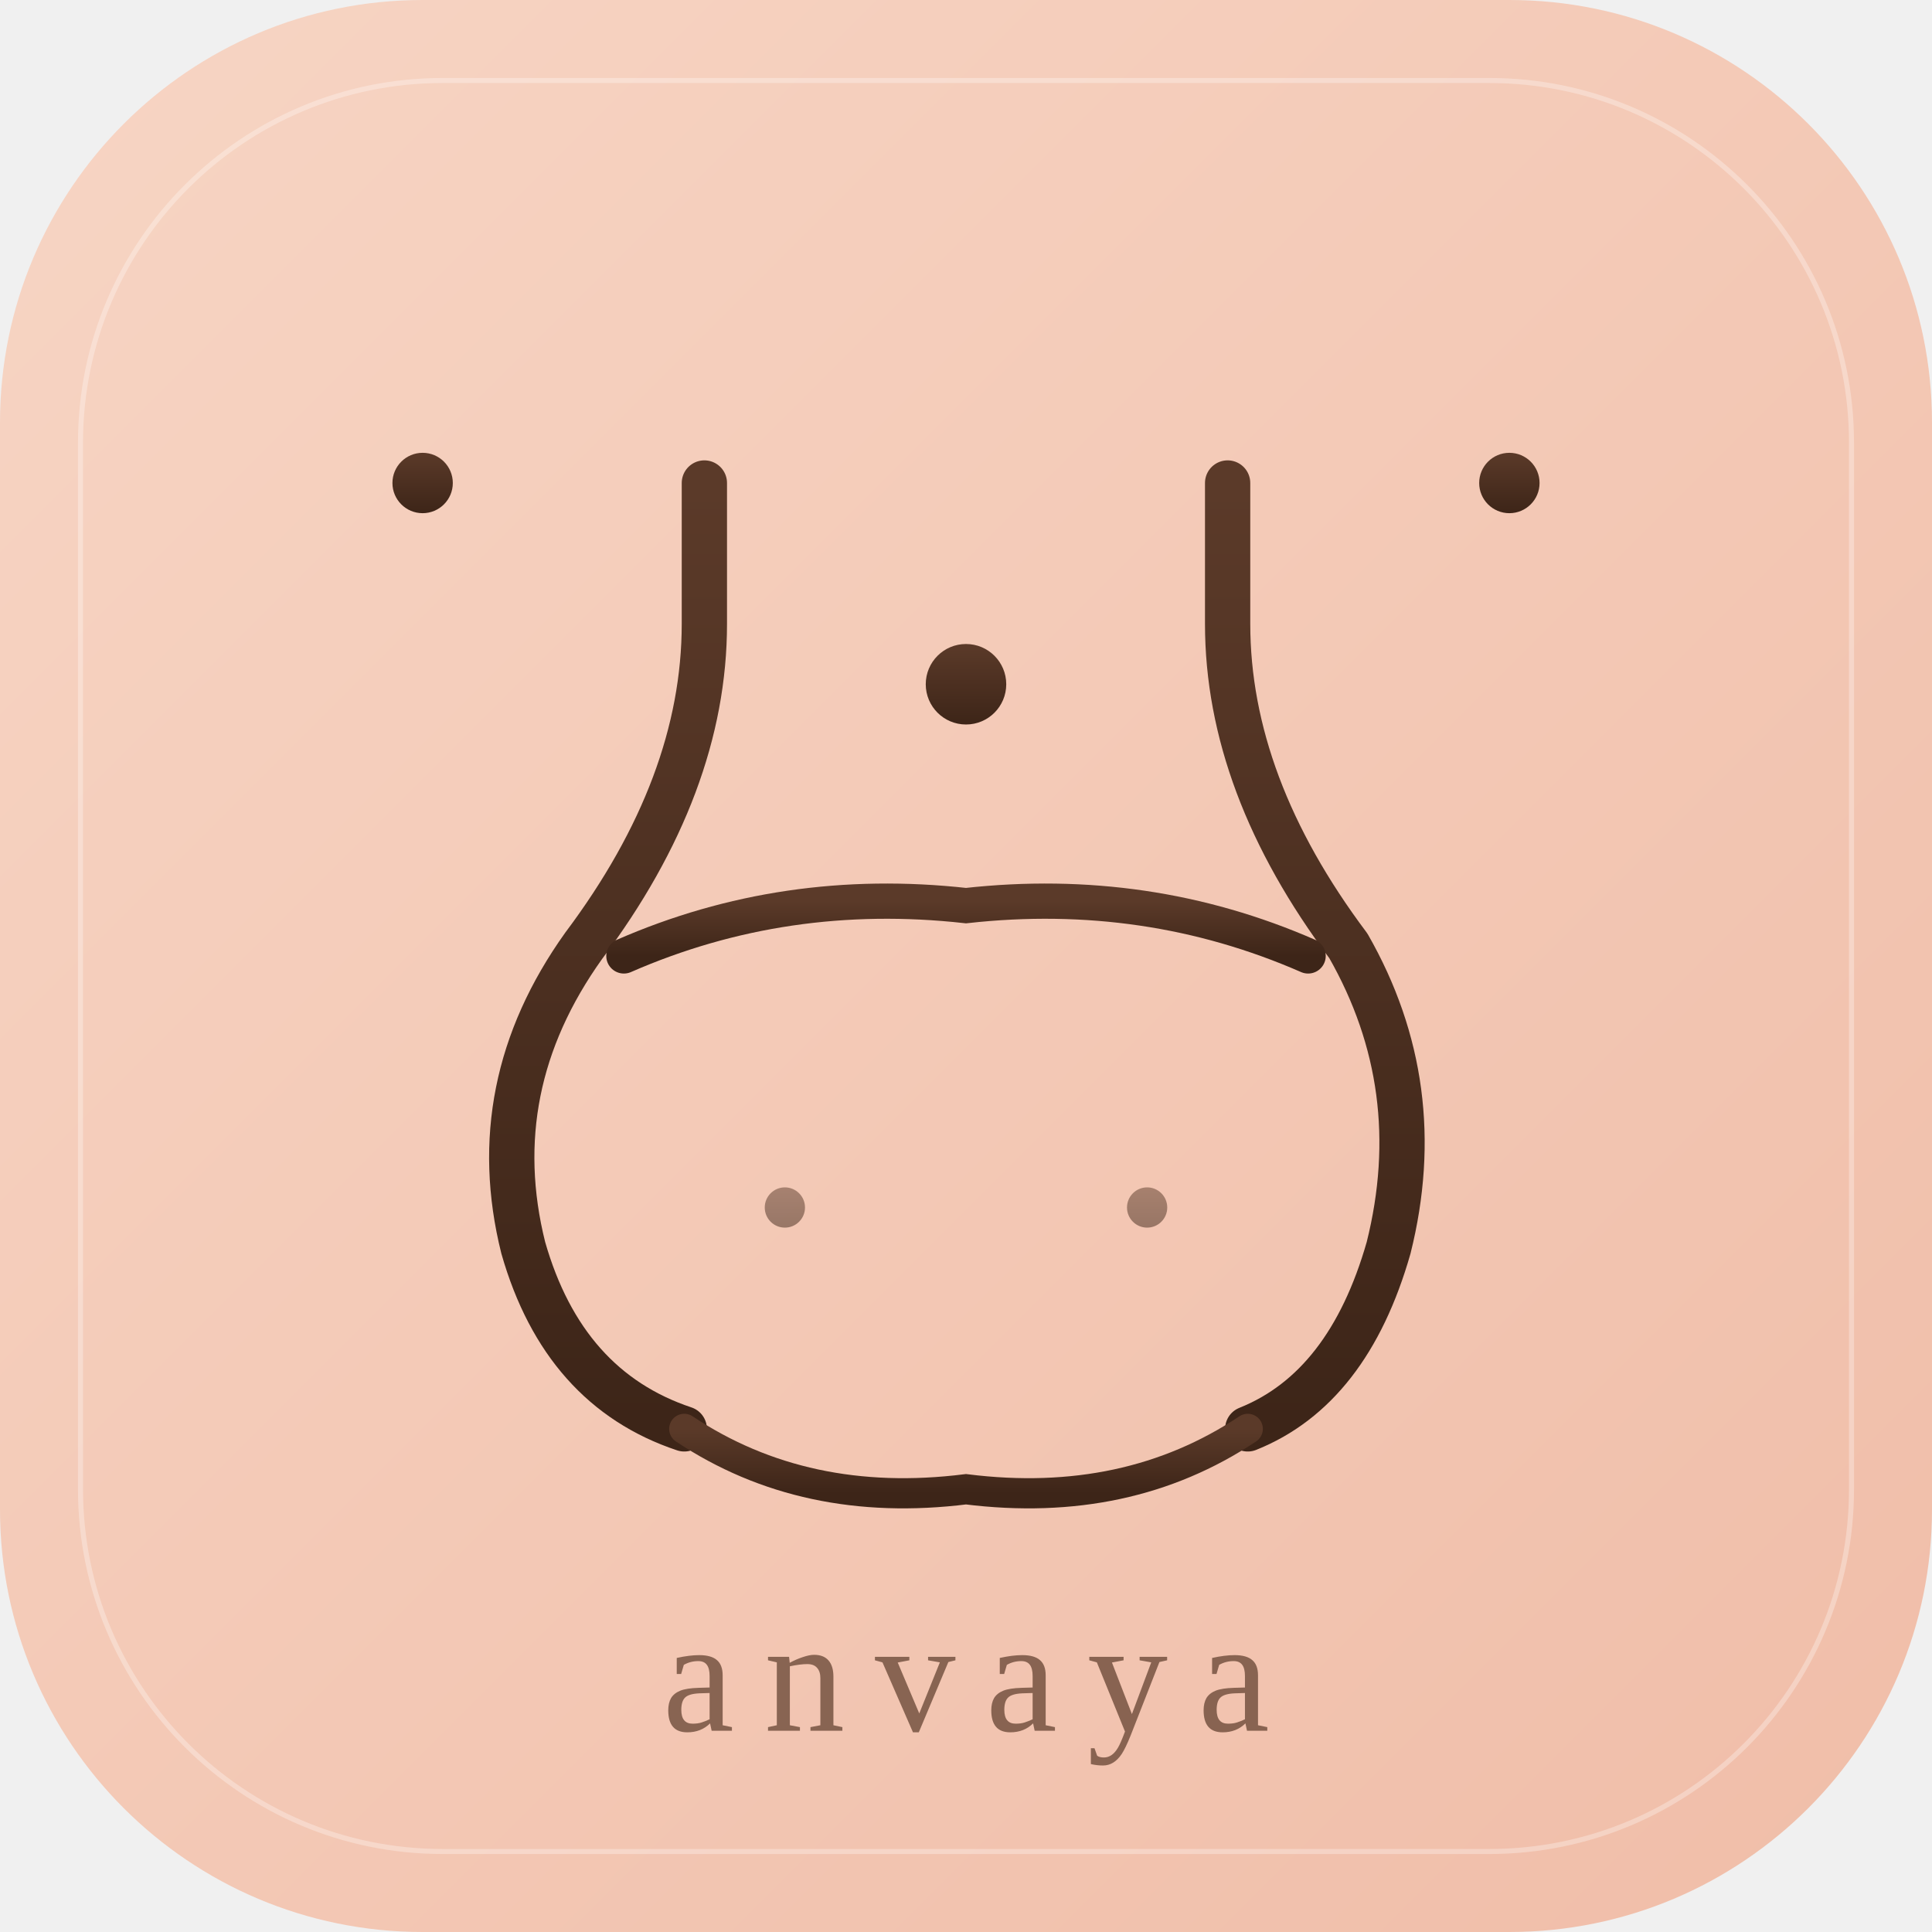
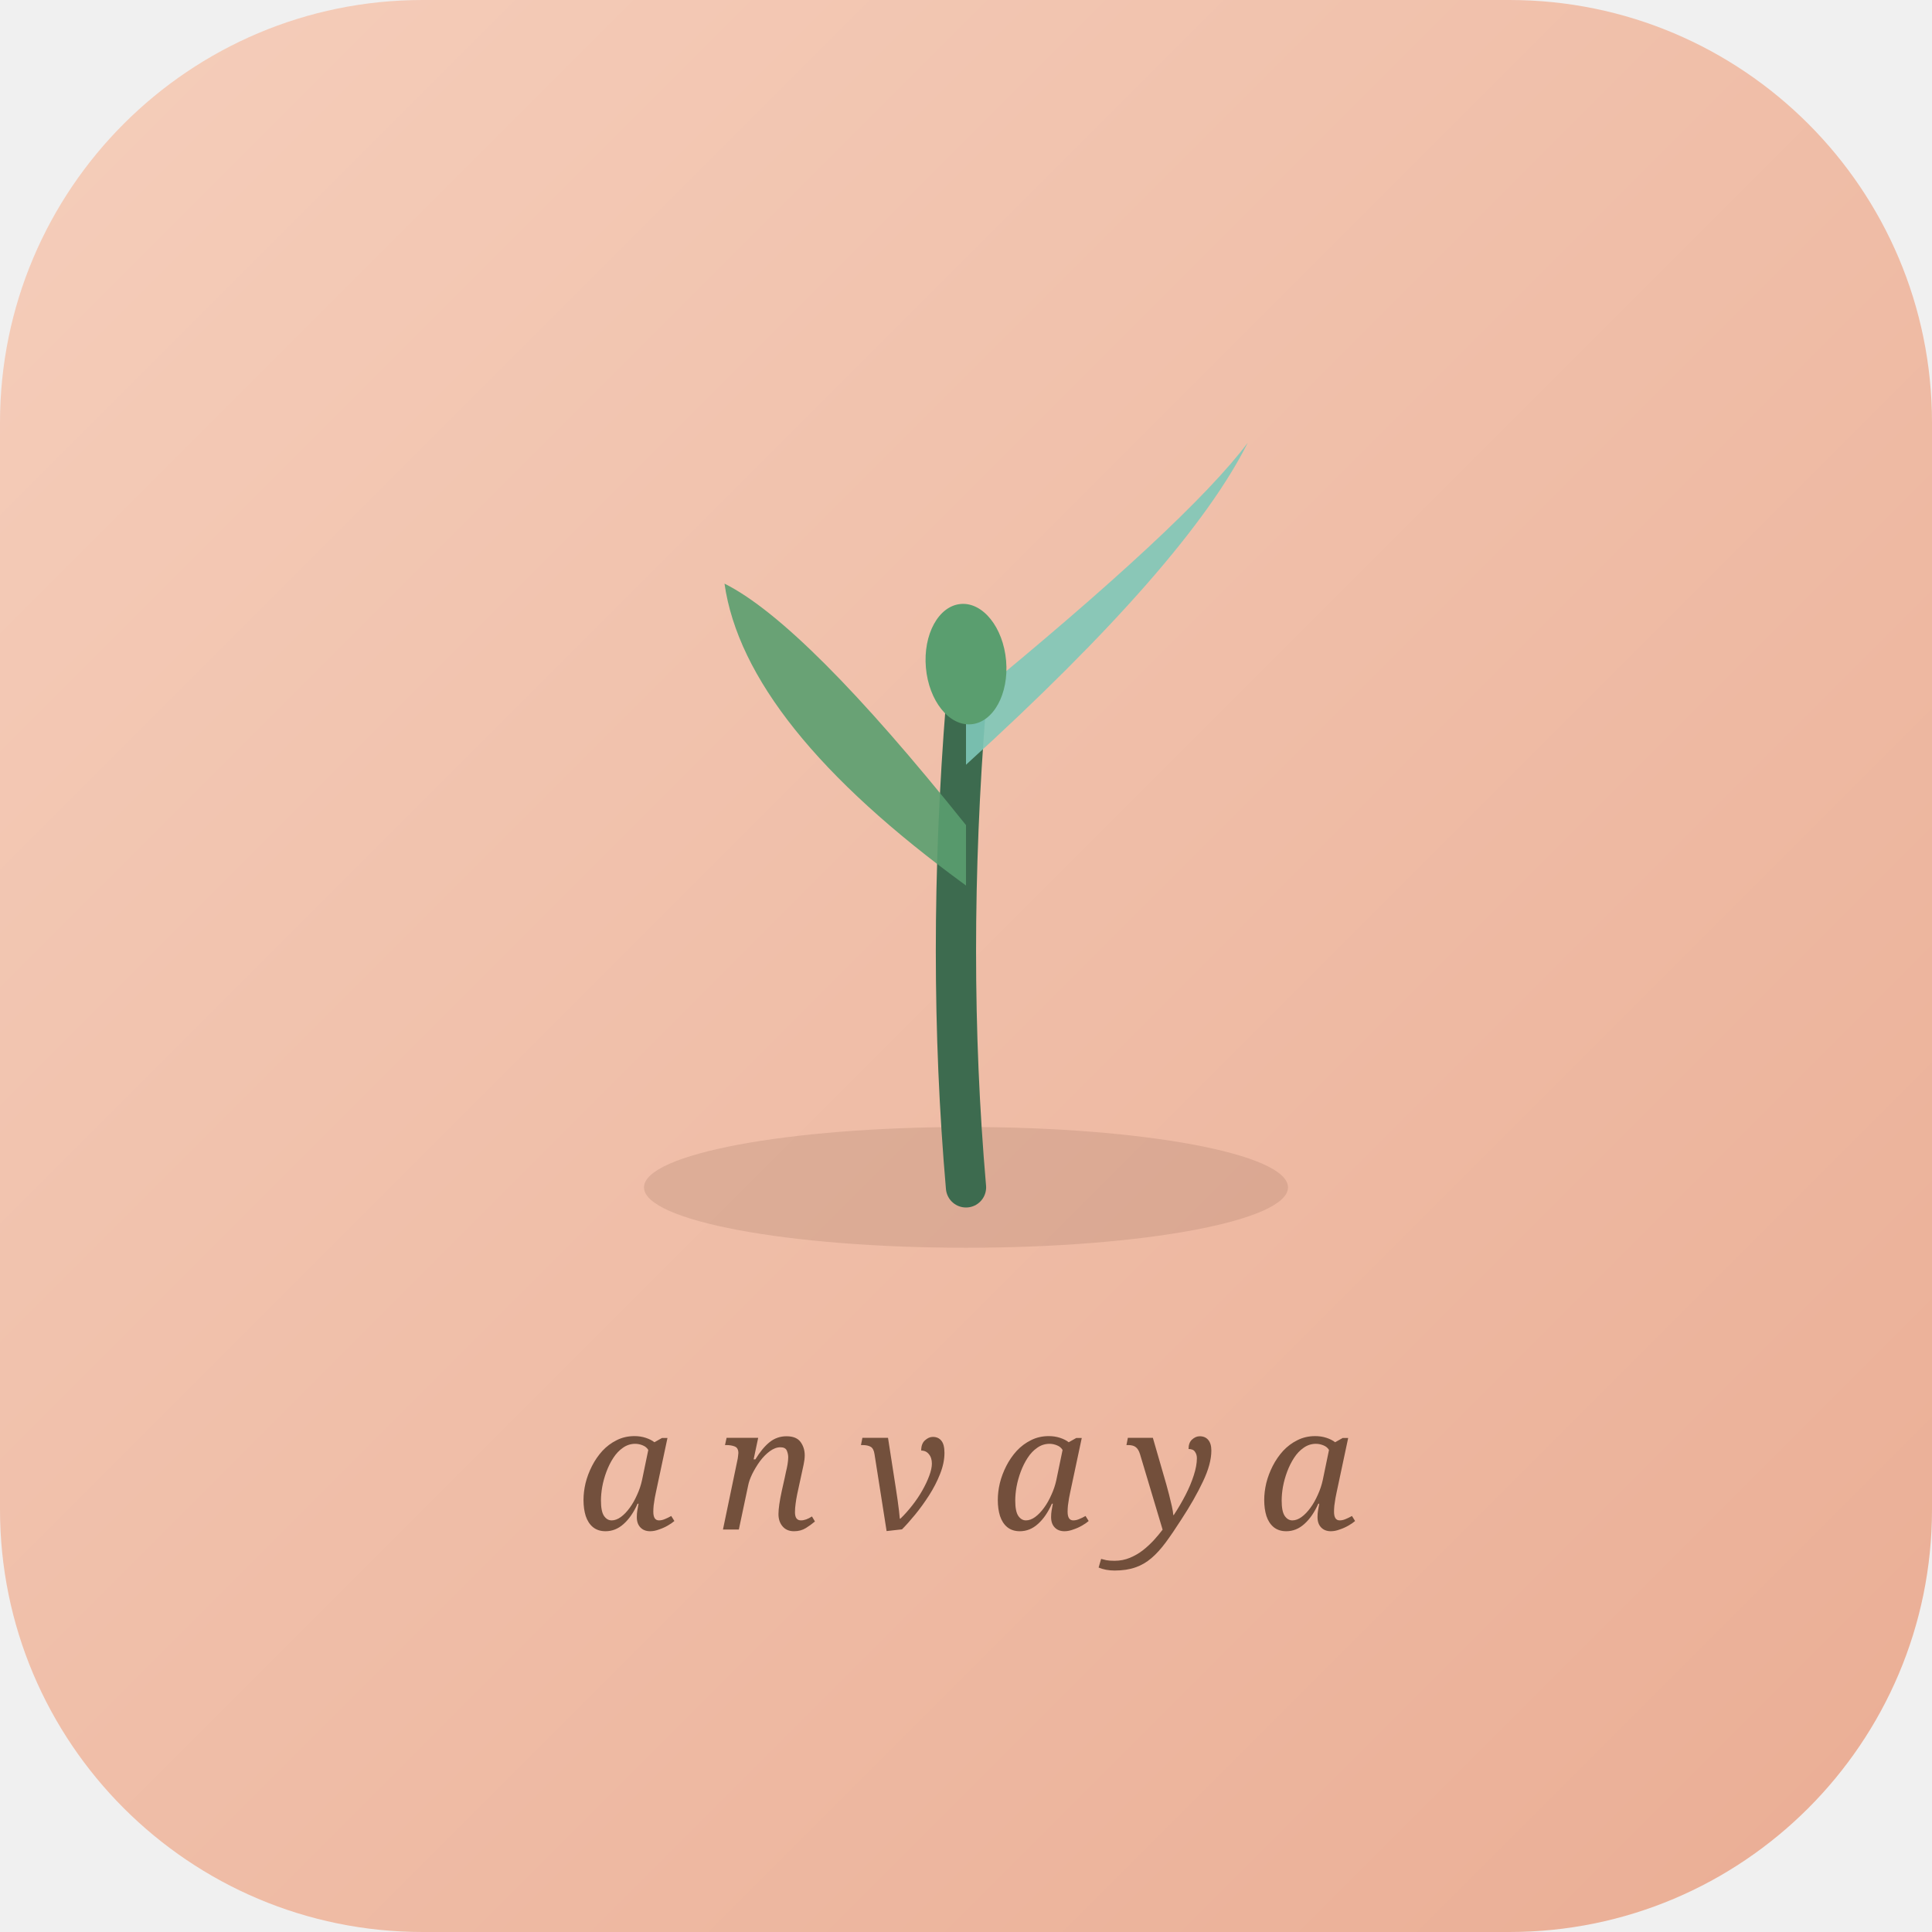
<svg xmlns="http://www.w3.org/2000/svg" width="192" height="192" viewBox="0 0 192 192">
  <defs>
    <linearGradient id="bg" x1="0%" y1="0%" x2="100%" y2="100%">
-       <stop offset="0%" style="stop-color:#F7D5C4" />
-       <stop offset="100%" style="stop-color:#F0BDA8" />
-     </linearGradient>
-     <linearGradient id="ink" x1="0%" y1="0%" x2="0%" y2="100%">
-       <stop offset="0%" style="stop-color:#5B3A29" />
-       <stop offset="100%" style="stop-color:#3D2518" />
+       <stop offset="0%" style="stop-color:#F5CEBB" />
+       <stop offset="100%" style="stop-color:#EAAD94" />
    </linearGradient>
  </defs>
  <rect width="192" height="192" rx="42" fill="url(#bg)" />
-   <rect x="8" y="8" width="176" height="176" rx="36" fill="none" stroke="#FFFFFF" stroke-width="0.5" opacity="0.3" />
-   <line x1="42" y1="48" x2="150" y2="48" stroke="url(#ink)" stroke-width="4" stroke-linecap="round" />
-   <circle cx="42" cy="48" r="3" fill="url(#ink)" />
-   <circle cx="150" cy="48" r="3" fill="url(#ink)" />
-   <path d="M 70 48 L 70 62 Q 70 78 58 94 Q 48 108 52 124 Q 56 138 68 142" stroke="url(#ink)" stroke-width="4.5" fill="none" stroke-linecap="round" stroke-linejoin="round" />
-   <path d="M 122 48 L 122 62 Q 122 78 134 94 Q 142 108 138 124 Q 134 138 124 142" stroke="url(#ink)" stroke-width="4.5" fill="none" stroke-linecap="round" stroke-linejoin="round" />
-   <path d="M 96 48 L 96 138" stroke="url(#ink)" stroke-width="4" stroke-linecap="round" />
-   <path d="M 62 95 Q 78 88 96 90 Q 114 88 130 95" stroke="url(#ink)" stroke-width="3.5" fill="none" stroke-linecap="round" />
-   <path d="M 68 142 Q 80 150 96 148 Q 112 150 124 142" stroke="url(#ink)" stroke-width="3" fill="none" stroke-linecap="round" />
-   <circle cx="96" cy="68" r="4" fill="url(#ink)" />
-   <circle cx="78" cy="120" r="2" fill="url(#ink)" opacity="0.5" />
-   <circle cx="114" cy="120" r="2" fill="url(#ink)" opacity="0.5" />
-   <text x="96" y="172" font-family="Georgia, 'Times New Roman', serif" font-size="16" font-weight="400" fill="#5B3A29" text-anchor="middle" letter-spacing="3" opacity="0.7">anvaya</text>
+   <ellipse cx="96" cy="118" rx="32" ry="6" fill="#4A2C1A" opacity="0.12" />
+   <path d="M 96 118 Q 94 95 96 70" stroke="#3D6B4F" stroke-width="4" fill="none" stroke-linecap="round" />
+   <path d="M 96 88 Q 74 72 72 58 Q 80 62 96 82" fill="#5A9E6F" opacity="0.9" />
+   <path d="M 96 76 Q 118 56 124 44 Q 118 52 96 70" fill="#7EC8B8" opacity="0.9" />
+   <ellipse cx="96" cy="66" rx="4" ry="6" fill="#5A9E6F" transform="rotate(-5, 96, 66)" />
+   <text x="96" y="152" font-family="Georgia, serif" font-size="17" font-style="italic" fill="#4A2C1A" text-anchor="middle" letter-spacing="4" opacity="0.75">anvaya</text>
</svg>
